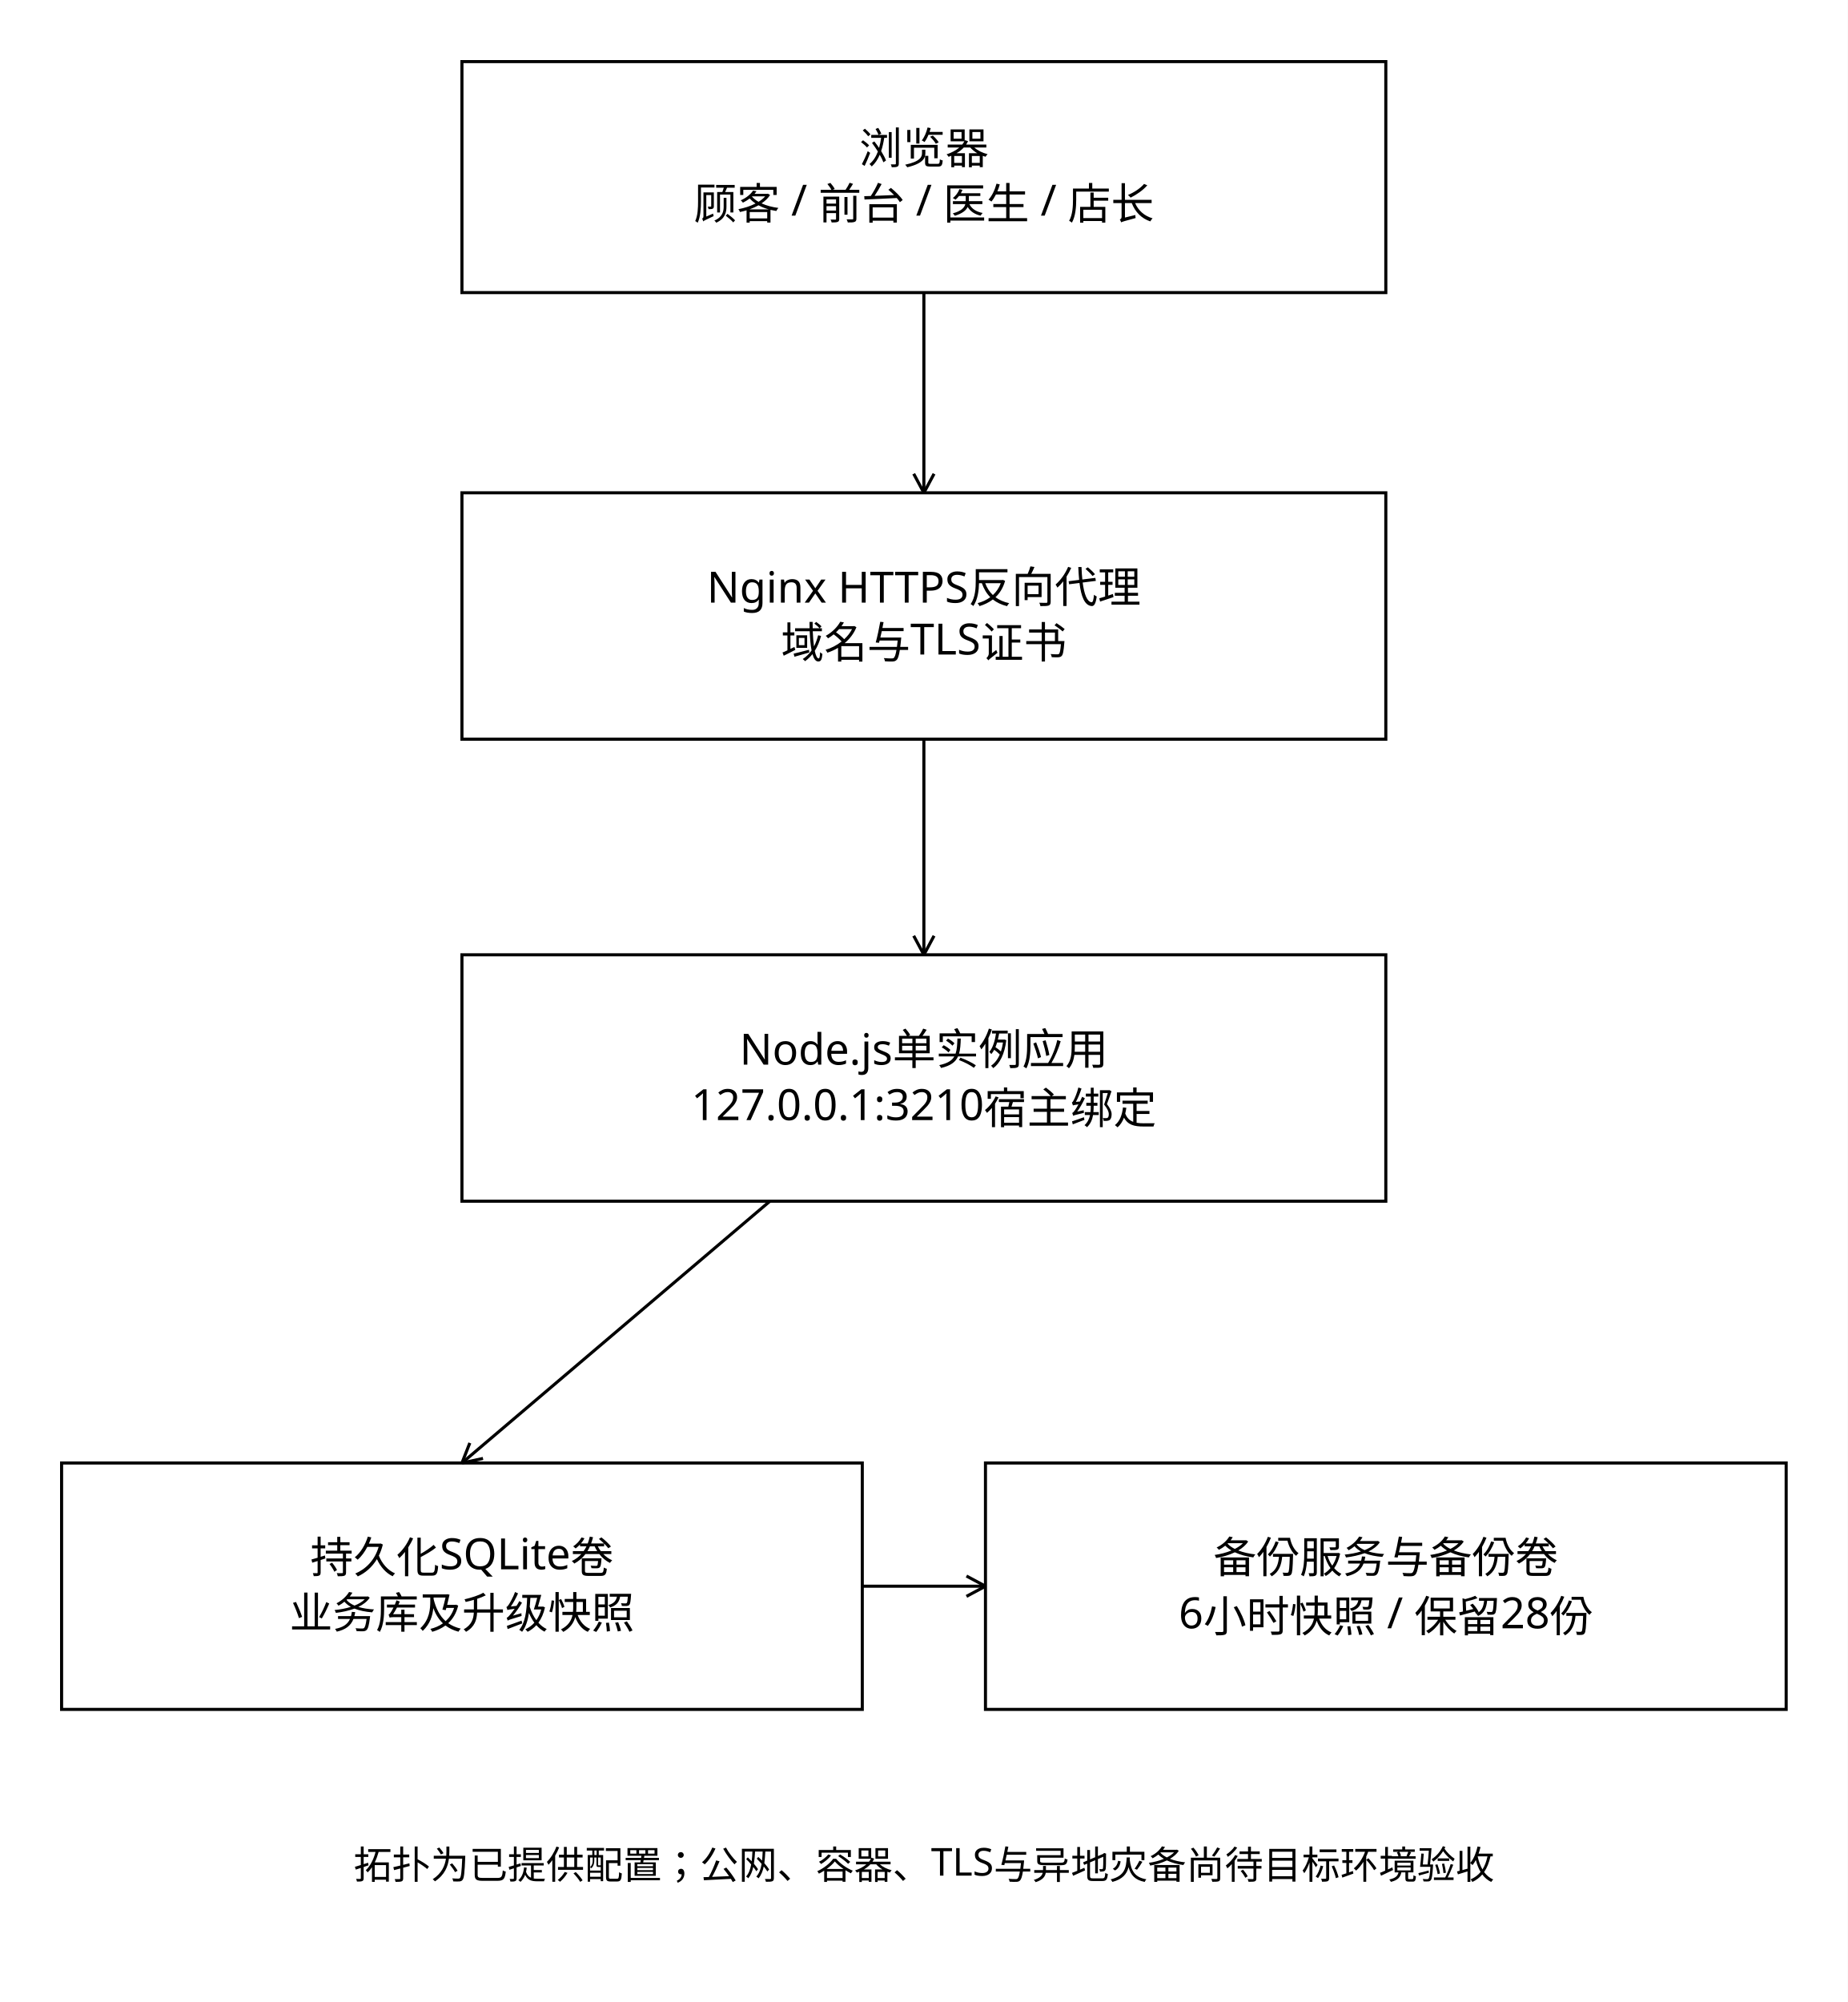
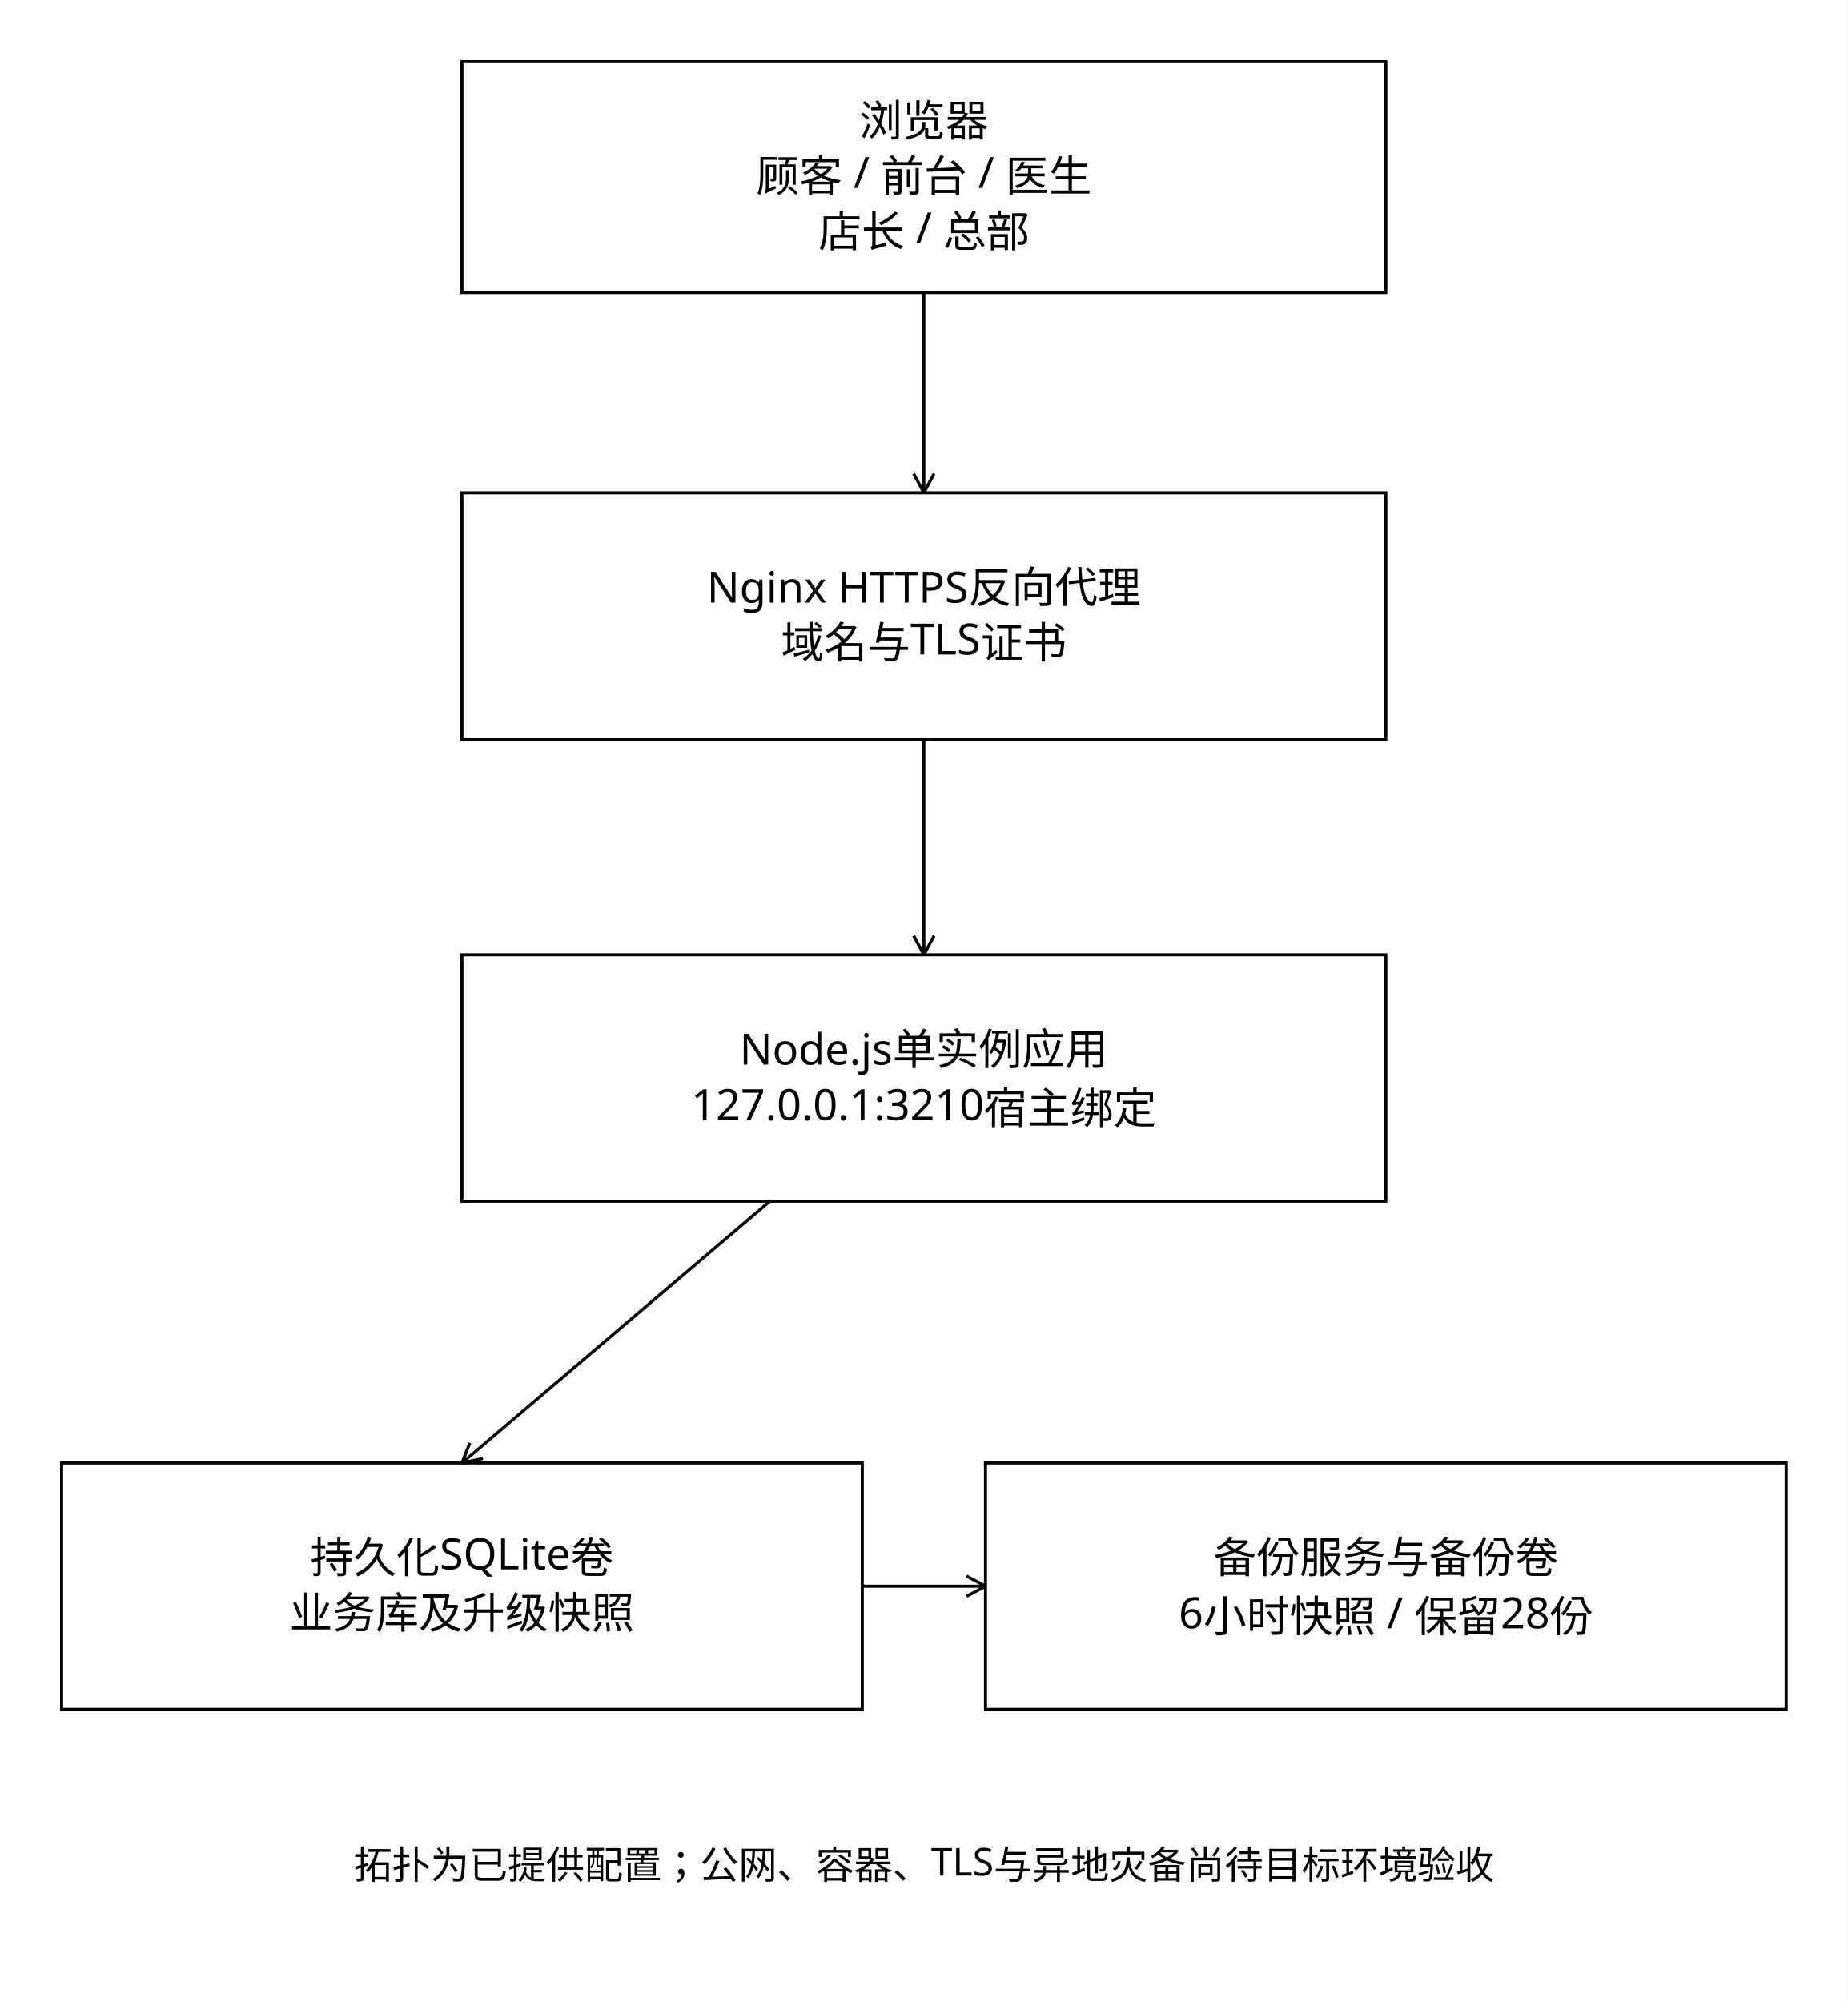
<svg xmlns="http://www.w3.org/2000/svg" width="600" height="650" viewBox="0 0 600 650">
  <rect width="600" height="650" fill="white" />
  <rect x="150" y="20" width="300" height="75" fill="white" stroke="black" />
-   <text x="300.0" y="53.167" font-family="DengXian,Microsoft YaHei,sans-serif" font-size="14" font-weight="400" text-anchor="middle" fill="black">浏览器</text>
-   <text x="300.0" y="71.167" font-family="DengXian,Microsoft YaHei,sans-serif" font-size="14" font-weight="400" text-anchor="middle" fill="black">顾客 / 前台 / 医生 / 店长</text>
+   <text x="300.0" y="44.167" font-family="DengXian,Microsoft YaHei,sans-serif" font-size="14" font-weight="400" text-anchor="middle" fill="black">浏览器</text>
+   <text x="300.0" y="62.167" font-family="DengXian,Microsoft YaHei,sans-serif" font-size="14" font-weight="400" text-anchor="middle" fill="black">顾客 / 前台 / 医生</text>
+   <text x="300.0" y="80.167" font-family="DengXian,Microsoft YaHei,sans-serif" font-size="14" font-weight="400" text-anchor="middle" fill="black">店长 / 总部</text>
  <rect x="150" y="160" width="300" height="80" fill="white" stroke="black" />
  <text x="300.0" y="195.667" font-family="DengXian,Microsoft YaHei,sans-serif" font-size="14" font-weight="400" text-anchor="middle" fill="black">Nginx HTTPS反向代理</text>
  <text x="300.0" y="213.667" font-family="DengXian,Microsoft YaHei,sans-serif" font-size="14" font-weight="400" text-anchor="middle" fill="black">域名与TLS证书</text>
  <rect x="150" y="310" width="300" height="80" fill="white" stroke="black" />
  <text x="300.0" y="345.667" font-family="DengXian,Microsoft YaHei,sans-serif" font-size="14" font-weight="400" text-anchor="middle" fill="black">Node.js单实例应用</text>
  <text x="300.0" y="363.667" font-family="DengXian,Microsoft YaHei,sans-serif" font-size="14" font-weight="400" text-anchor="middle" fill="black">127.0.0.1:3210宿主绑定</text>
  <rect x="20" y="475" width="260" height="80" fill="white" stroke="black" />
  <text x="150.0" y="510.667" font-family="DengXian,Microsoft YaHei,sans-serif" font-size="14" font-weight="400" text-anchor="middle" fill="black">持久化SQLite卷</text>
  <text x="150.0" y="528.667" font-family="DengXian,Microsoft YaHei,sans-serif" font-size="14" font-weight="400" text-anchor="middle" fill="black">业务库及升级快照</text>
  <rect x="320" y="475" width="260" height="80" fill="white" stroke="black" />
  <text x="450.0" y="510.667" font-family="DengXian,Microsoft YaHei,sans-serif" font-size="14" font-weight="400" text-anchor="middle" fill="black">备份服务与备份卷</text>
  <text x="450.0" y="528.667" font-family="DengXian,Microsoft YaHei,sans-serif" font-size="14" font-weight="400" text-anchor="middle" fill="black">6小时快照 / 保留28份</text>
  <line x1="300" y1="95" x2="300" y2="160" stroke="black" stroke-width="1" />
  <line x1="300" y1="160" x2="296.696" y2="153.829" stroke="black" stroke-width="1" />
  <line x1="300" y1="160" x2="303.304" y2="153.829" stroke="black" stroke-width="1" />
  <line x1="300" y1="240" x2="300" y2="310" stroke="black" stroke-width="1" />
  <line x1="300" y1="310" x2="296.696" y2="303.829" stroke="black" stroke-width="1" />
  <line x1="300" y1="310" x2="303.304" y2="303.829" stroke="black" stroke-width="1" />
  <line x1="250" y1="390" x2="150" y2="475" stroke="black" stroke-width="1" />
  <line x1="150" y1="475" x2="152.562" y2="468.486" stroke="black" stroke-width="1" />
  <line x1="150" y1="475" x2="156.842" y2="473.521" stroke="black" stroke-width="1" />
  <line x1="280" y1="515" x2="320" y2="515" stroke="black" stroke-width="1" />
  <line x1="320" y1="515" x2="313.829" y2="518.304" stroke="black" stroke-width="1" />
  <line x1="320" y1="515" x2="313.829" y2="511.696" stroke="black" stroke-width="1" />
  <text x="300" y="610.0" font-family="DengXian,Microsoft YaHei,sans-serif" font-size="12.5" font-weight="400" text-anchor="middle" fill="black">拓扑为已提供配置；公网、容器、TLS与异地灾备尚待目标环境验收</text>
</svg>
